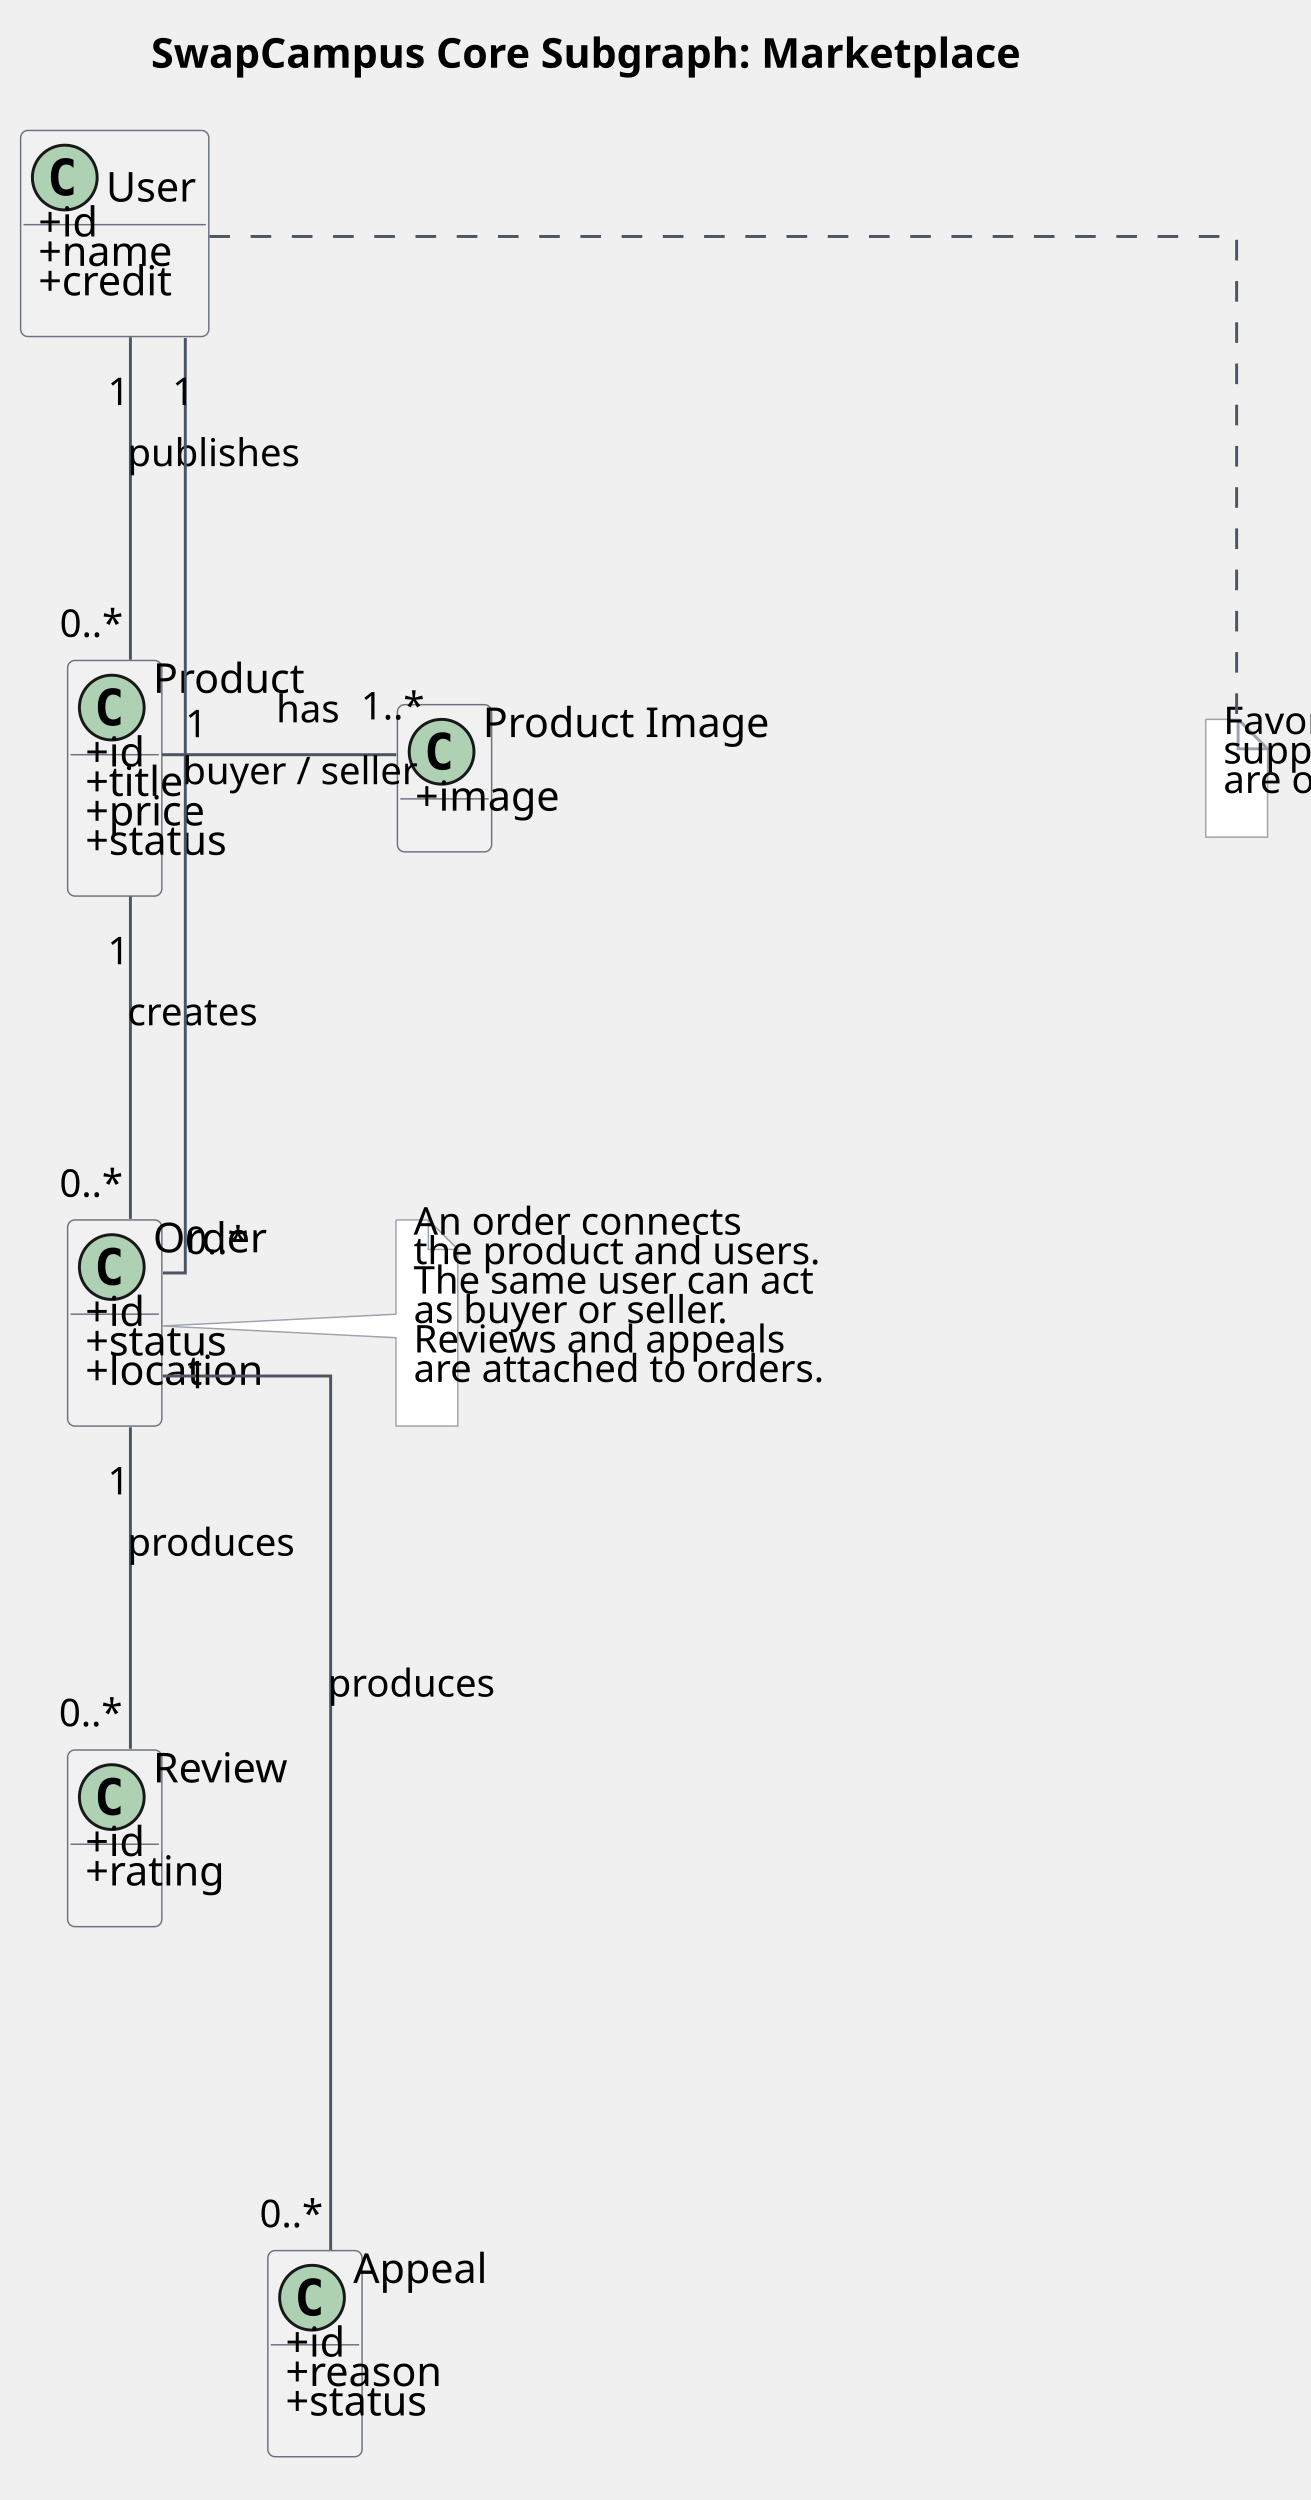
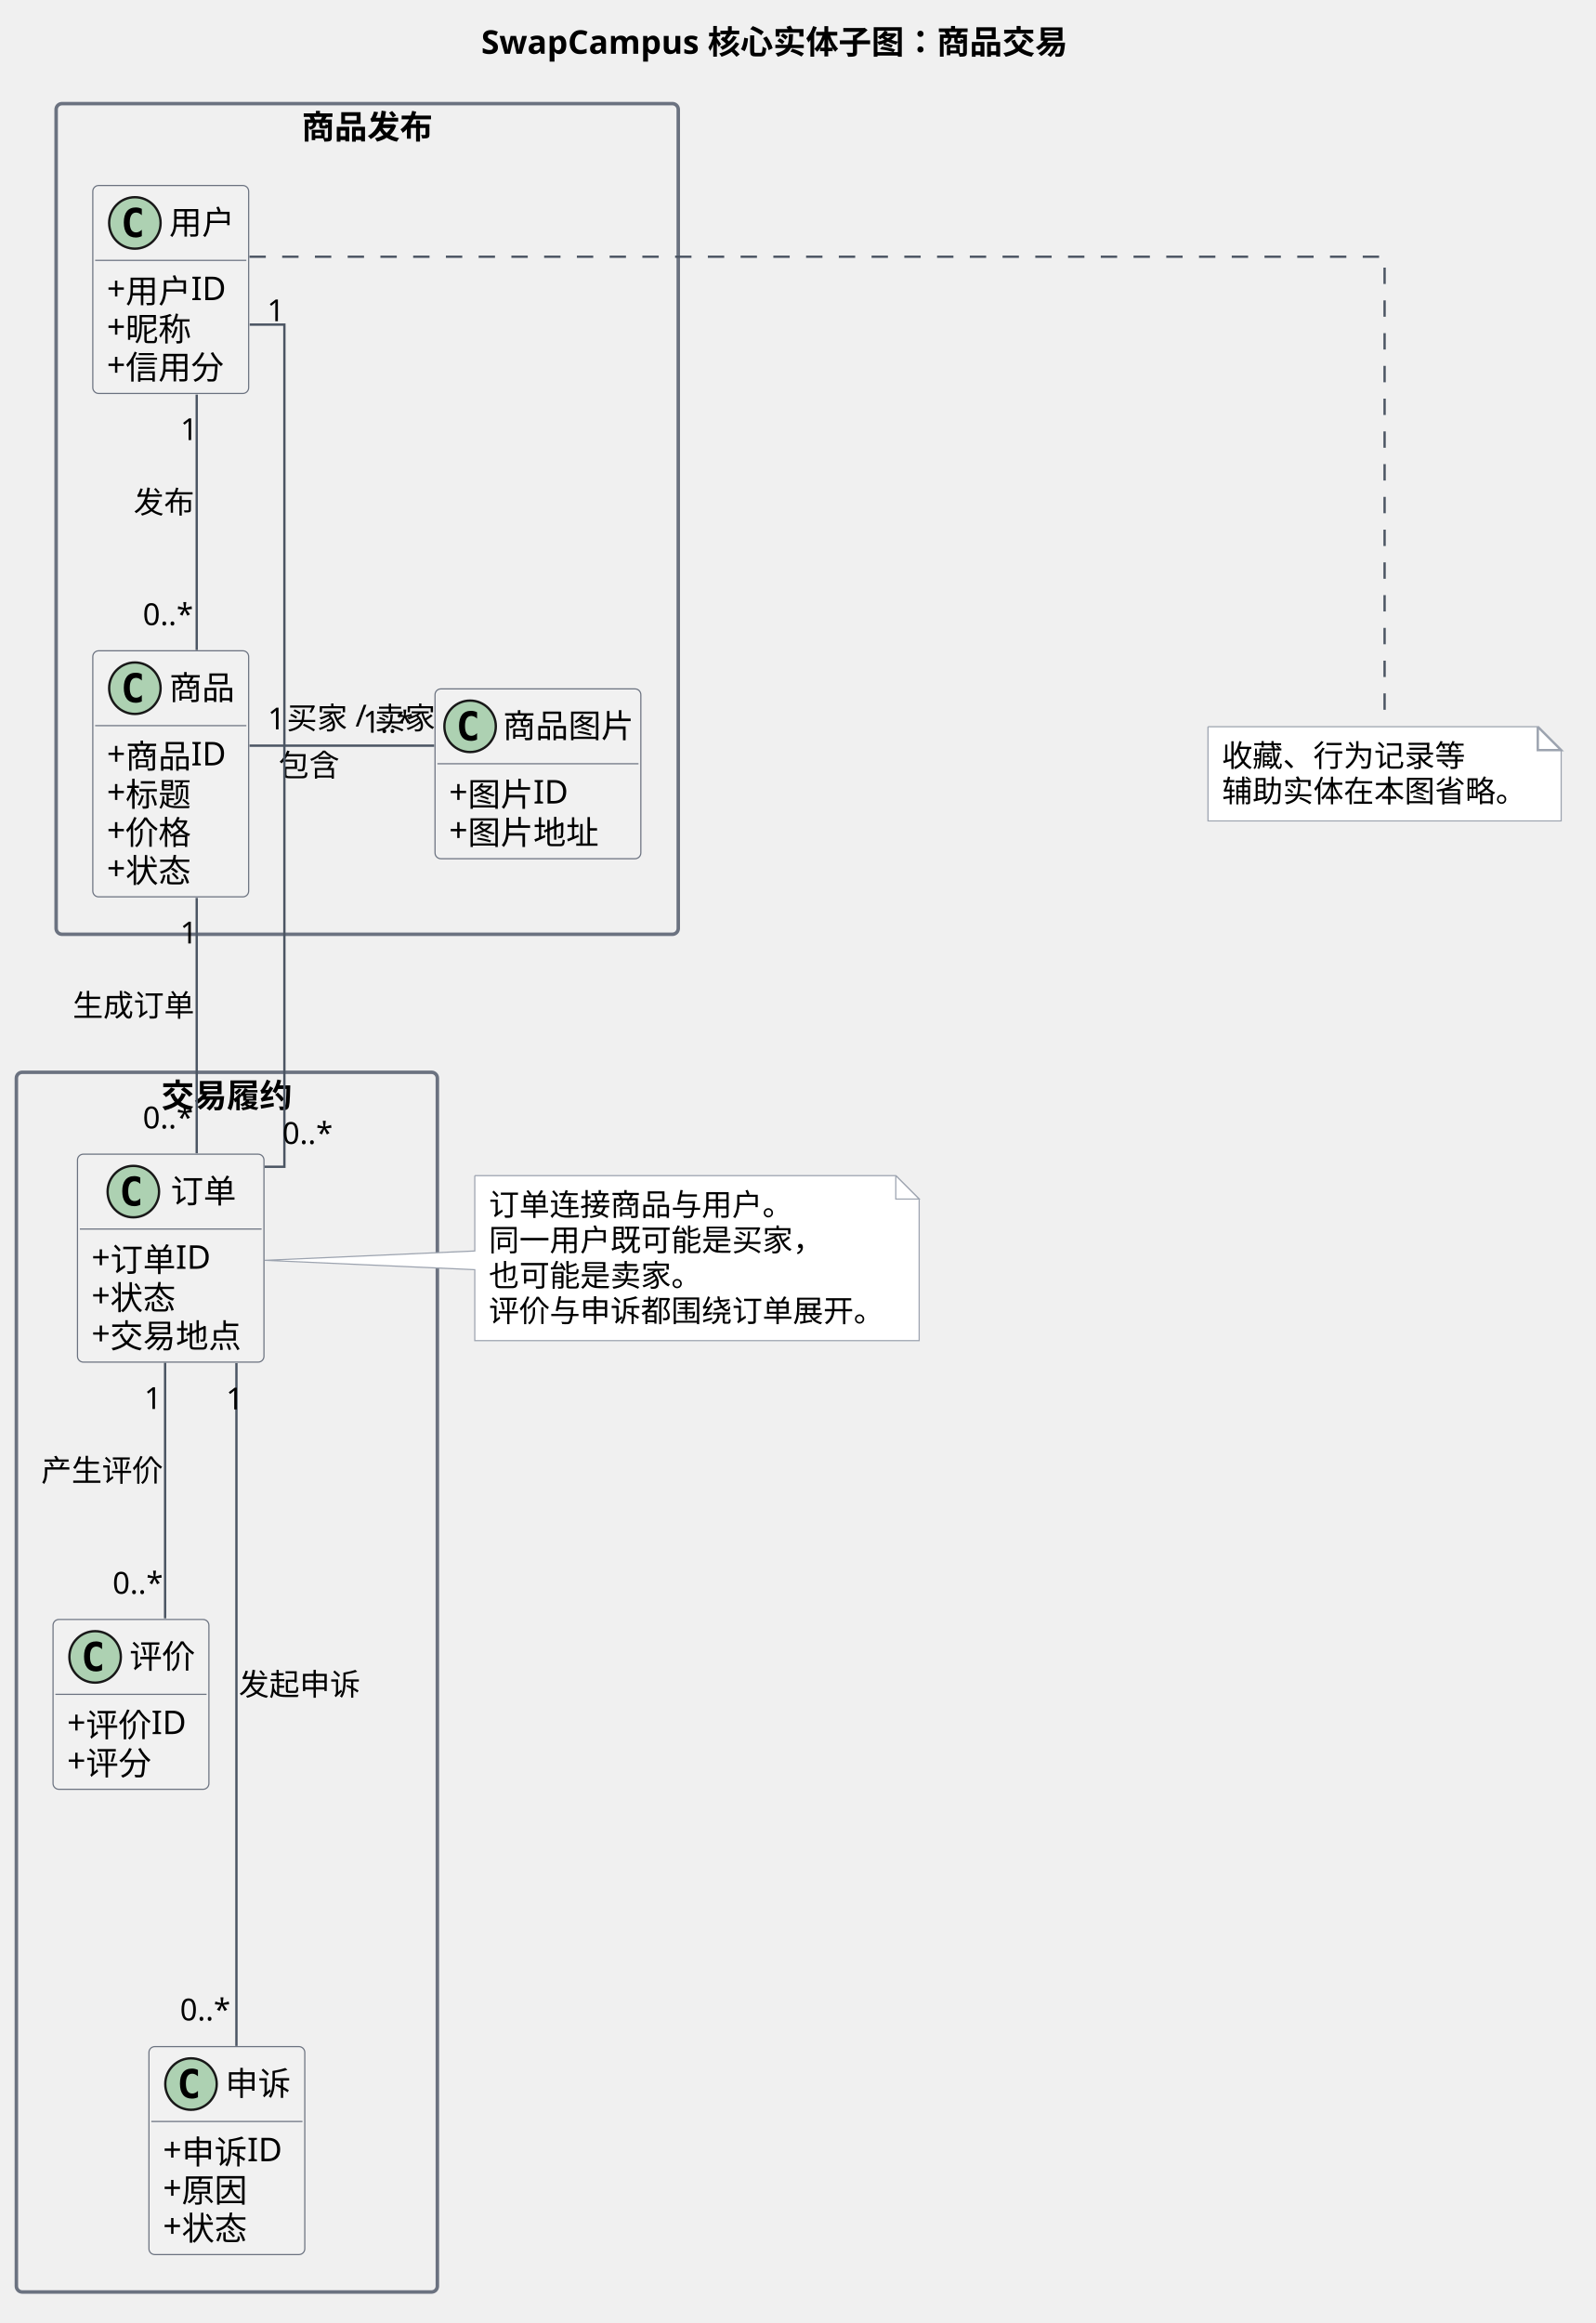
- <svg xmlns="http://www.w3.org/2000/svg" contentStyleType="text/css" data-diagram-type="CLASS" height="849px" preserveAspectRatio="none" style="width:445px;height:849px;background:#FFFFFF;" version="1.1" viewBox="0 0 445 849" width="445px" zoomAndPan="magnify">
+ <svg xmlns="http://www.w3.org/2000/svg" contentStyleType="text/css" data-diagram-type="CLASS" height="993px" preserveAspectRatio="none" style="width:682px;height:993px;background:#FFFFFF;" version="1.1" viewBox="0 0 682 993" width="682px" zoomAndPan="magnify">
  <defs />
  <g>
    <g class="title" data-source-line="1">
-       <text fill="#000000" font-family="sans-serif" font-size="14" font-weight="700" x="51.278" y="22.995">SwapCampus Core Subgraph: Marketplace</text>
+       <text fill="#000000" font-family="sans-serif" font-size="14" font-weight="700" x="205.755" y="22.995">SwapCampus 核心实体子图：商品交易</text>
    </g>
-     <g class="entity" data-qualified-name="User" data-source-line="19" id="ent0001">
-       <rect fill="#F1F1F1" height="70" rx="2.5" ry="2.5" style="stroke:#6B7280;stroke-width:0.5;" width="63.91" x="7" y="44.297" />
-       <ellipse cx="22" cy="60.297" fill="#ADD1B2" rx="11" ry="11" style="stroke:#181818;stroke-width:1;" />
-       <path d="M24.969,65.938 Q24.391,66.234 23.75,66.375 Q23.109,66.531 22.406,66.531 Q19.906,66.531 18.578,64.891 Q17.266,63.234 17.266,60.109 Q17.266,56.984 18.578,55.328 Q19.906,53.672 22.406,53.672 Q23.109,53.672 23.75,53.828 Q24.406,53.984 24.969,54.281 L24.969,57 Q24.344,56.422 23.75,56.156 Q23.156,55.875 22.531,55.875 Q21.188,55.875 20.5,56.953 Q19.812,58.016 19.812,60.109 Q19.812,62.203 20.5,63.281 Q21.188,64.344 22.531,64.344 Q23.156,64.344 23.75,64.078 Q24.344,63.797 24.969,63.219 L24.969,65.938 Z " fill="#000000" />
-       <text fill="#000000" font-family="sans-serif" font-size="14" x="36" y="68.445">User</text>
-       <line style="stroke:#6B7280;stroke-width:0.5;" x1="8" x2="69.91" y1="76.297" y2="76.297" />
-       <text fill="#000000" font-family="sans-serif" font-size="14" x="13" y="80.297">+id</text>
-       <text fill="#000000" font-family="sans-serif" font-size="14" x="13" y="90.297">+name</text>
-       <text fill="#000000" font-family="sans-serif" font-size="14" x="13" y="100.297">+credit</text>
+     <g class="cluster" data-qualified-name="...." data-source-line="19" id="ent0001">
+       <rect fill="none" height="355.07" rx="2.5" ry="2.5" style="stroke:#6B7280;stroke-width:1.5;" width="266" x="24" y="44.297" />
+       <text fill="#000000" font-family="sans-serif" font-size="14" font-weight="700" x="129" y="59.292">商品发布</text>
    </g>
-     <g class="entity" data-qualified-name="Product" data-source-line="25" id="ent0002">
-       <rect fill="#F1F1F1" height="80" rx="2.5" ry="2.5" style="stroke:#6B7280;stroke-width:0.5;" width="32" x="22.96" y="224.297" />
-       <ellipse cx="37.96" cy="240.297" fill="#ADD1B2" rx="11" ry="11" style="stroke:#181818;stroke-width:1;" />
-       <path d="M40.929,245.938 Q40.351,246.234 39.71,246.375 Q39.069,246.531 38.366,246.531 Q35.866,246.531 34.538,244.891 Q33.226,243.234 33.226,240.109 Q33.226,236.984 34.538,235.328 Q35.866,233.672 38.366,233.672 Q39.069,233.672 39.71,233.828 Q40.366,233.984 40.929,234.281 L40.929,237 Q40.304,236.422 39.71,236.156 Q39.116,235.875 38.491,235.875 Q37.148,235.875 36.46,236.953 Q35.773,238.016 35.773,240.109 Q35.773,242.203 36.46,243.281 Q37.148,244.344 38.491,244.344 Q39.116,244.344 39.71,244.078 Q40.304,243.797 40.929,243.219 L40.929,245.938 Z " fill="#000000" />
-       <text fill="#000000" font-family="sans-serif" font-size="14" x="51.96" y="235.297">Product</text>
-       <line style="stroke:#6B7280;stroke-width:0.5;" x1="23.96" x2="53.96" y1="256.297" y2="256.297" />
-       <text fill="#000000" font-family="sans-serif" font-size="14" x="28.96" y="260.297">+id</text>
-       <text fill="#000000" font-family="sans-serif" font-size="14" x="28.96" y="270.297">+title</text>
-       <text fill="#000000" font-family="sans-serif" font-size="14" x="28.96" y="280.297">+price</text>
-       <text fill="#000000" font-family="sans-serif" font-size="14" x="28.96" y="290.297">+status</text>
+     <g class="cluster" data-qualified-name="...." data-source-line="39" id="ent0005">
+       <rect fill="none" height="521.38" rx="2.5" ry="2.5" style="stroke:#6B7280;stroke-width:1.5;" width="180" x="7" y="458.367" />
+       <text fill="#000000" font-family="sans-serif" font-size="14" font-weight="700" x="69" y="473.362">交易履约</text>
    </g>
-     <g class="entity" data-qualified-name="ProductImage" data-source-line="32" id="ent0003">
-       <rect fill="#F1F1F1" height="50" rx="2.5" ry="2.5" style="stroke:#6B7280;stroke-width:0.5;" width="32" x="134.96" y="239.297" />
-       <ellipse cx="149.96" cy="255.297" fill="#ADD1B2" rx="11" ry="11" style="stroke:#181818;stroke-width:1;" />
-       <path d="M152.929,260.938 Q152.351,261.234 151.71,261.375 Q151.069,261.531 150.366,261.531 Q147.866,261.531 146.538,259.891 Q145.226,258.234 145.226,255.109 Q145.226,251.984 146.538,250.328 Q147.866,248.672 150.366,248.672 Q151.069,248.672 151.71,248.828 Q152.366,248.984 152.929,249.281 L152.929,252 Q152.304,251.422 151.71,251.156 Q151.116,250.875 150.491,250.875 Q149.148,250.875 148.46,251.953 Q147.773,253.016 147.773,255.109 Q147.773,257.203 148.46,258.281 Q149.148,259.344 150.491,259.344 Q151.116,259.344 151.71,259.078 Q152.304,258.797 152.929,258.219 L152.929,260.938 Z " fill="#000000" />
-       <text fill="#000000" font-family="sans-serif" font-size="14" x="163.96" y="250.297">Product Image</text>
-       <line style="stroke:#6B7280;stroke-width:0.5;" x1="135.96" x2="165.96" y1="271.297" y2="271.297" />
-       <text fill="#000000" font-family="sans-serif" font-size="14" x="140.96" y="275.297">+image</text>
+     <g class="entity" data-qualified-name=".....User" data-source-line="20" id="ent0002">
+       <rect fill="#F1F1F1" height="88.891" rx="2.5" ry="2.5" style="stroke:#6B7280;stroke-width:0.5;" width="66.639" x="39.68" y="79.297" />
+       <ellipse cx="57.668" cy="95.297" fill="#ADD1B2" rx="11" ry="11" style="stroke:#181818;stroke-width:1;" />
+       <path d="M60.637,100.938 Q60.059,101.234 59.418,101.375 Q58.777,101.531 58.074,101.531 Q55.574,101.531 54.246,99.891 Q52.934,98.234 52.934,95.109 Q52.934,91.984 54.246,90.328 Q55.574,88.672 58.074,88.672 Q58.777,88.672 59.418,88.828 Q60.074,88.984 60.637,89.281 L60.637,92 Q60.012,91.422 59.418,91.156 Q58.824,90.875 58.199,90.875 Q56.855,90.875 56.168,91.953 Q55.48,93.016 55.48,95.109 Q55.48,97.203 56.168,98.281 Q56.855,99.344 58.199,99.344 Q58.824,99.344 59.418,99.078 Q60.012,98.797 60.637,98.219 L60.637,100.938 Z " fill="#000000" />
+       <text fill="#000000" font-family="sans-serif" font-size="14" x="72.332" y="100.144">用户</text>
+       <line style="stroke:#6B7280;stroke-width:0.5;" x1="40.68" x2="105.32" y1="111.297" y2="111.297" />
+       <text fill="#000000" font-family="sans-serif" font-size="14" x="45.68" y="128.292">+用户ID</text>
+       <text fill="#000000" font-family="sans-serif" font-size="14" x="45.68" y="144.589">+昵称</text>
+       <text fill="#000000" font-family="sans-serif" font-size="14" x="45.68" y="160.886">+信用分</text>
    </g>
-     <g class="entity" data-qualified-name="Order" data-source-line="36" id="ent0004">
-       <rect fill="#F1F1F1" height="70" rx="2.5" ry="2.5" style="stroke:#6B7280;stroke-width:0.5;" width="32" x="22.96" y="414.297" />
-       <ellipse cx="37.96" cy="430.297" fill="#ADD1B2" rx="11" ry="11" style="stroke:#181818;stroke-width:1;" />
-       <path d="M40.929,435.938 Q40.351,436.234 39.71,436.375 Q39.069,436.531 38.366,436.531 Q35.866,436.531 34.538,434.891 Q33.226,433.234 33.226,430.109 Q33.226,426.984 34.538,425.328 Q35.866,423.672 38.366,423.672 Q39.069,423.672 39.71,423.828 Q40.366,423.984 40.929,424.281 L40.929,427 Q40.304,426.422 39.71,426.156 Q39.116,425.875 38.491,425.875 Q37.148,425.875 36.46,426.953 Q35.773,428.016 35.773,430.109 Q35.773,432.203 36.46,433.281 Q37.148,434.344 38.491,434.344 Q39.116,434.344 39.71,434.078 Q40.304,433.797 40.929,433.219 L40.929,435.938 Z " fill="#000000" />
-       <text fill="#000000" font-family="sans-serif" font-size="14" x="51.96" y="425.297">Order</text>
-       <line style="stroke:#6B7280;stroke-width:0.5;" x1="23.96" x2="53.96" y1="446.297" y2="446.297" />
-       <text fill="#000000" font-family="sans-serif" font-size="14" x="28.96" y="450.297">+id</text>
-       <text fill="#000000" font-family="sans-serif" font-size="14" x="28.96" y="460.297">+status</text>
-       <text fill="#000000" font-family="sans-serif" font-size="14" x="28.96" y="470.297">+location</text>
+     <g class="entity" data-qualified-name=".....Product" data-source-line="26" id="ent0003">
+       <rect fill="#F1F1F1" height="105.188" rx="2.5" ry="2.5" style="stroke:#6B7280;stroke-width:0.5;" width="66.639" x="39.68" y="278.187" />
+       <ellipse cx="57.668" cy="294.187" fill="#ADD1B2" rx="11" ry="11" style="stroke:#181818;stroke-width:1;" />
+       <path d="M60.637,299.827 Q60.059,300.124 59.418,300.265 Q58.777,300.421 58.074,300.421 Q55.574,300.421 54.246,298.781 Q52.934,297.124 52.934,293.999 Q52.934,290.874 54.246,289.218 Q55.574,287.562 58.074,287.562 Q58.777,287.562 59.418,287.718 Q60.074,287.874 60.637,288.171 L60.637,290.89 Q60.012,290.312 59.418,290.046 Q58.824,289.765 58.199,289.765 Q56.855,289.765 56.168,290.843 Q55.48,291.906 55.48,293.999 Q55.48,296.093 56.168,297.171 Q56.855,298.234 58.199,298.234 Q58.824,298.234 59.418,297.968 Q60.012,297.687 60.637,297.109 L60.637,299.827 Z " fill="#000000" />
+       <text fill="#000000" font-family="sans-serif" font-size="14" x="72.332" y="299.034">商品</text>
+       <line style="stroke:#6B7280;stroke-width:0.5;" x1="40.68" x2="105.32" y1="310.187" y2="310.187" />
+       <text fill="#000000" font-family="sans-serif" font-size="14" x="45.68" y="327.182">+商品ID</text>
+       <text fill="#000000" font-family="sans-serif" font-size="14" x="45.68" y="343.479">+标题</text>
+       <text fill="#000000" font-family="sans-serif" font-size="14" x="45.68" y="359.776">+价格</text>
+       <text fill="#000000" font-family="sans-serif" font-size="14" x="45.68" y="376.073">+状态</text>
    </g>
-     <g class="entity" data-qualified-name="Review" data-source-line="42" id="ent0005">
-       <rect fill="#F1F1F1" height="60" rx="2.5" ry="2.5" style="stroke:#6B7280;stroke-width:0.5;" width="32" x="22.96" y="594.297" />
-       <ellipse cx="37.96" cy="610.297" fill="#ADD1B2" rx="11" ry="11" style="stroke:#181818;stroke-width:1;" />
-       <path d="M40.929,615.938 Q40.351,616.234 39.71,616.375 Q39.069,616.531 38.366,616.531 Q35.866,616.531 34.538,614.891 Q33.226,613.234 33.226,610.109 Q33.226,606.984 34.538,605.328 Q35.866,603.672 38.366,603.672 Q39.069,603.672 39.71,603.828 Q40.366,603.984 40.929,604.281 L40.929,607 Q40.304,606.422 39.71,606.156 Q39.116,605.875 38.491,605.875 Q37.148,605.875 36.46,606.953 Q35.773,608.016 35.773,610.109 Q35.773,612.203 36.46,613.281 Q37.148,614.344 38.491,614.344 Q39.116,614.344 39.71,614.078 Q40.304,613.797 40.929,613.219 L40.929,615.938 Z " fill="#000000" />
-       <text fill="#000000" font-family="sans-serif" font-size="14" x="51.96" y="605.297">Review</text>
-       <line style="stroke:#6B7280;stroke-width:0.5;" x1="23.96" x2="53.96" y1="626.297" y2="626.297" />
-       <text fill="#000000" font-family="sans-serif" font-size="14" x="28.96" y="630.297">+id</text>
-       <text fill="#000000" font-family="sans-serif" font-size="14" x="28.96" y="640.297">+rating</text>
+     <g class="entity" data-qualified-name=".....ProductImage" data-source-line="33" id="ent0004">
+       <rect fill="#F1F1F1" height="72.594" rx="2.5" ry="2.5" style="stroke:#6B7280;stroke-width:0.5;" width="88" x="186" y="294.477" />
+       <ellipse cx="201" cy="310.477" fill="#ADD1B2" rx="11" ry="11" style="stroke:#181818;stroke-width:1;" />
+       <path d="M203.969,316.118 Q203.391,316.414 202.75,316.555 Q202.109,316.711 201.406,316.711 Q198.906,316.711 197.578,315.071 Q196.266,313.414 196.266,310.289 Q196.266,307.164 197.578,305.508 Q198.906,303.852 201.406,303.852 Q202.109,303.852 202.75,304.008 Q203.406,304.164 203.969,304.461 L203.969,307.18 Q203.344,306.602 202.75,306.336 Q202.156,306.055 201.531,306.055 Q200.188,306.055 199.5,307.133 Q198.812,308.196 198.812,310.289 Q198.812,312.383 199.5,313.461 Q200.188,314.524 201.531,314.524 Q202.156,314.524 202.75,314.258 Q203.344,313.977 203.969,313.399 L203.969,316.118 Z " fill="#000000" />
+       <text fill="#000000" font-family="sans-serif" font-size="14" x="215" y="315.324">商品图片</text>
+       <line style="stroke:#6B7280;stroke-width:0.5;" x1="187" x2="273" y1="326.477" y2="326.477" />
+       <text fill="#000000" font-family="sans-serif" font-size="14" x="192" y="343.472">+图片ID</text>
+       <text fill="#000000" font-family="sans-serif" font-size="14" x="192" y="359.769">+图片地址</text>
    </g>
-     <g class="entity" data-qualified-name="Appeal" data-source-line="47" id="ent0006">
-       <rect fill="#F1F1F1" height="70" rx="2.5" ry="2.5" style="stroke:#6B7280;stroke-width:0.5;" width="32" x="90.96" y="764.297" />
-       <ellipse cx="105.96" cy="780.297" fill="#ADD1B2" rx="11" ry="11" style="stroke:#181818;stroke-width:1;" />
-       <path d="M108.929,785.938 Q108.351,786.234 107.71,786.375 Q107.069,786.531 106.366,786.531 Q103.866,786.531 102.538,784.891 Q101.226,783.234 101.226,780.109 Q101.226,776.984 102.538,775.328 Q103.866,773.672 106.366,773.672 Q107.069,773.672 107.71,773.828 Q108.366,773.984 108.929,774.281 L108.929,777 Q108.304,776.422 107.71,776.156 Q107.116,775.875 106.491,775.875 Q105.147,775.875 104.46,776.953 Q103.772,778.016 103.772,780.109 Q103.772,782.203 104.46,783.281 Q105.147,784.344 106.491,784.344 Q107.116,784.344 107.71,784.078 Q108.304,783.797 108.929,783.219 L108.929,785.938 Z " fill="#000000" />
-       <text fill="#000000" font-family="sans-serif" font-size="14" x="119.96" y="775.297">Appeal</text>
-       <line style="stroke:#6B7280;stroke-width:0.5;" x1="91.96" x2="121.96" y1="796.297" y2="796.297" />
-       <text fill="#000000" font-family="sans-serif" font-size="14" x="96.96" y="800.297">+id</text>
-       <text fill="#000000" font-family="sans-serif" font-size="14" x="96.96" y="810.297">+reason</text>
-       <text fill="#000000" font-family="sans-serif" font-size="14" x="96.96" y="820.297">+status</text>
+     <g class="entity" data-qualified-name=".....Order" data-source-line="40" id="ent0006">
+       <rect fill="#F1F1F1" height="88.891" rx="2.5" ry="2.5" style="stroke:#6B7280;stroke-width:0.5;" width="79.73" x="33.13" y="493.367" />
+       <ellipse cx="57.009" cy="509.367" fill="#ADD1B2" rx="11" ry="11" style="stroke:#181818;stroke-width:1;" />
+       <path d="M59.977,515.008 Q59.399,515.304 58.759,515.445 Q58.118,515.601 57.415,515.601 Q54.915,515.601 53.587,513.961 Q52.274,512.304 52.274,509.179 Q52.274,506.054 53.587,504.398 Q54.915,502.742 57.415,502.742 Q58.118,502.742 58.759,502.898 Q59.415,503.054 59.977,503.351 L59.977,506.07 Q59.352,505.492 58.759,505.226 Q58.165,504.945 57.54,504.945 Q56.196,504.945 55.509,506.023 Q54.821,507.086 54.821,509.179 Q54.821,511.273 55.509,512.351 Q56.196,513.414 57.54,513.414 Q58.165,513.414 58.759,513.148 Q59.352,512.867 59.977,512.289 L59.977,515.008 Z " fill="#000000" />
+       <text fill="#000000" font-family="sans-serif" font-size="14" x="72.982" y="514.214">订单</text>
+       <line style="stroke:#6B7280;stroke-width:0.5;" x1="34.13" x2="111.86" y1="525.367" y2="525.367" />
+       <text fill="#000000" font-family="sans-serif" font-size="14" x="39.13" y="542.362">+订单ID</text>
+       <text fill="#000000" font-family="sans-serif" font-size="14" x="39.13" y="558.659">+状态</text>
+       <text fill="#000000" font-family="sans-serif" font-size="14" x="39.13" y="574.956">+交易地点</text>
    </g>
-     <g class="entity" data-qualified-name="GMN18" data-source-line="67" id="ent0019">
-       <path d="M409.46,244.297 L409.46,284.297 L430.46,284.297 L430.46,254.297 L420.46,244.297 L409.46,244.297" fill="#FFFFFF" style="stroke:#9CA3AF;stroke-width:0.5;" />
-       <path d="M420.46,244.297 L420.46,254.297 L430.46,254.297 L420.46,244.297" fill="#FFFFFF" style="stroke:#9CA3AF;stroke-width:1;" />
-       <text fill="#000000" font-family="sans-serif" font-size="13" x="415.46" y="249.297">Favorites and other</text>
-       <text fill="#000000" font-family="sans-serif" font-size="13" x="415.46" y="259.297">supporting entities</text>
-       <text fill="#000000" font-family="sans-serif" font-size="13" x="415.46" y="269.297">are omitted here.</text>
+     <g class="entity" data-qualified-name=".....Review" data-source-line="46" id="ent0007">
+       <rect fill="#F1F1F1" height="72.594" rx="2.5" ry="2.5" style="stroke:#6B7280;stroke-width:0.5;" width="66.639" x="22.68" y="692.267" />
+       <ellipse cx="40.668" cy="708.267" fill="#ADD1B2" rx="11" ry="11" style="stroke:#181818;stroke-width:1;" />
+       <path d="M43.637,713.908 Q43.059,714.204 42.418,714.345 Q41.777,714.501 41.074,714.501 Q38.574,714.501 37.246,712.861 Q35.934,711.204 35.934,708.079 Q35.934,704.954 37.246,703.298 Q38.574,701.642 41.074,701.642 Q41.777,701.642 42.418,701.798 Q43.074,701.954 43.637,702.251 L43.637,704.97 Q43.012,704.392 42.418,704.126 Q41.824,703.845 41.199,703.845 Q39.855,703.845 39.168,704.923 Q38.48,705.986 38.48,708.079 Q38.48,710.173 39.168,711.251 Q39.855,712.314 41.199,712.314 Q41.824,712.314 42.418,712.048 Q43.012,711.767 43.637,711.189 L43.637,713.908 Z " fill="#000000" />
+       <text fill="#000000" font-family="sans-serif" font-size="14" x="55.332" y="713.114">评价</text>
+       <line style="stroke:#6B7280;stroke-width:0.5;" x1="23.68" x2="88.32" y1="724.267" y2="724.267" />
+       <text fill="#000000" font-family="sans-serif" font-size="14" x="28.68" y="741.262">+评价ID</text>
+       <text fill="#000000" font-family="sans-serif" font-size="14" x="28.68" y="757.559">+评分</text>
    </g>
-     <g class="entity" data-qualified-name="GMN21" data-source-line="73" id="ent0022">
-       <path d="M134.46,414.297 L134.46,446.297 L55.05,450.297 L134.46,454.297 L134.46,484.297 A0,0 0 0 0 134.46,484.297 L155.46,484.297 A0,0 0 0 0 155.46,484.297 L155.46,424.297 L145.46,414.297 L134.46,414.297 A0,0 0 0 0 134.46,414.297" fill="#FFFFFF" style="stroke:#9CA3AF;stroke-width:0.5;" />
-       <path d="M145.46,414.297 L145.46,424.297 L155.46,424.297 L145.46,414.297" fill="#FFFFFF" style="stroke:#9CA3AF;stroke-width:0.5;" />
-       <text fill="#000000" font-family="sans-serif" font-size="13" x="140.46" y="419.297">An order connects</text>
-       <text fill="#000000" font-family="sans-serif" font-size="13" x="140.46" y="429.297">the product and users.</text>
-       <text fill="#000000" font-family="sans-serif" font-size="13" x="140.46" y="439.297">The same user can act</text>
-       <text fill="#000000" font-family="sans-serif" font-size="13" x="140.46" y="449.297">as buyer or seller.</text>
-       <text fill="#000000" font-family="sans-serif" font-size="13" x="140.46" y="459.297">Reviews and appeals</text>
-       <text fill="#000000" font-family="sans-serif" font-size="13" x="140.46" y="469.297">are attached to orders.</text>
+     <g class="entity" data-qualified-name=".....Appeal" data-source-line="51" id="ent0008">
+       <rect fill="#F1F1F1" height="88.891" rx="2.5" ry="2.5" style="stroke:#6B7280;stroke-width:0.5;" width="66.639" x="63.68" y="874.857" />
+       <ellipse cx="81.668" cy="890.857" fill="#ADD1B2" rx="11" ry="11" style="stroke:#181818;stroke-width:1;" />
+       <path d="M84.637,896.497 Q84.058,896.794 83.418,896.935 Q82.777,897.091 82.074,897.091 Q79.574,897.091 78.246,895.451 Q76.933,893.794 76.933,890.669 Q76.933,887.544 78.246,885.888 Q79.574,884.232 82.074,884.232 Q82.777,884.232 83.418,884.388 Q84.074,884.544 84.637,884.841 L84.637,887.56 Q84.012,886.982 83.418,886.716 Q82.824,886.435 82.199,886.435 Q80.855,886.435 80.168,887.513 Q79.48,888.576 79.48,890.669 Q79.48,892.763 80.168,893.841 Q80.855,894.904 82.199,894.904 Q82.824,894.904 83.418,894.638 Q84.012,894.357 84.637,893.779 L84.637,896.497 Z " fill="#000000" />
+       <text fill="#000000" font-family="sans-serif" font-size="14" x="96.332" y="895.704">申诉</text>
+       <line style="stroke:#6B7280;stroke-width:0.5;" x1="64.68" x2="129.32" y1="906.857" y2="906.857" />
+       <text fill="#000000" font-family="sans-serif" font-size="14" x="69.68" y="923.852">+申诉ID</text>
+       <text fill="#000000" font-family="sans-serif" font-size="14" x="69.68" y="940.149">+原因</text>
+       <text fill="#000000" font-family="sans-serif" font-size="14" x="69.68" y="956.446">+状态</text>
    </g>
-     <g class="link" data-entity-1="ent0001" data-entity-2="ent0002" data-link-type="association" data-source-line="59" id="lnk12">
-       <path codeLine="59" d="M44.29,114.527 C44.29,145.767 44.29,191.377 44.29,224.047" fill="none" id="User-Product-1" style="stroke:#4B5563;stroke-width:1;" />
-       <text fill="#000000" font-family="sans-serif" font-size="13" x="43.29" y="158.287">publishes</text>
-       <text fill="#000000" font-family="sans-serif" font-size="13" x="36.561" y="137.55">1</text>
-       <text fill="#000000" font-family="sans-serif" font-size="13" x="20.271" y="216.282">0..*</text>
+     <g class="entity" data-qualified-name="GMN20" data-source-line="72" id="ent0021">
+       <path d="M516.5,310.647 L516.5,350.913 L667.5,350.913 L667.5,320.647 L657.5,310.647 L516.5,310.647" fill="#FFFFFF" style="stroke:#9CA3AF;stroke-width:0.5;" />
+       <path d="M657.5,310.647 L657.5,320.647 L667.5,320.647 L657.5,310.647" fill="#FFFFFF" style="stroke:#9CA3AF;stroke-width:1;" />
+       <text fill="#000000" font-family="sans-serif" font-size="13" x="522.5" y="327.714">收藏、行为记录等</text>
+       <text fill="#000000" font-family="sans-serif" font-size="13" x="522.5" y="342.847">辅助实体在本图省略。</text>
    </g>
-     <g class="link" data-entity-1="ent0002" data-entity-2="ent0004" data-link-type="association" data-source-line="60" id="lnk13">
-       <path codeLine="60" d="M44.29,304.437 C44.29,337.067 44.29,382.647 44.29,413.917" fill="none" id="Product-Order-1" style="stroke:#4B5563;stroke-width:1;" />
-       <text fill="#000000" font-family="sans-serif" font-size="13" x="43.29" y="348.177">creates</text>
-       <text fill="#000000" font-family="sans-serif" font-size="13" x="36.533" y="327.471">1</text>
-       <text fill="#000000" font-family="sans-serif" font-size="13" x="20.194" y="406.423">0..*</text>
+     <g class="entity" data-qualified-name="GMN23" data-source-line="77" id="ent0024">
+       <path d="M203,502.547 L203,534.747 L113.23,538.747 L203,542.747 L203,573.078 A0,0 0 0 0 203,573.078 L393,573.078 A0,0 0 0 0 393,573.078 L393,512.547 L383,502.547 L203,502.547 A0,0 0 0 0 203,502.547" fill="#FFFFFF" style="stroke:#9CA3AF;stroke-width:0.5;" />
+       <path d="M383,502.547 L383,512.547 L393,512.547 L383,502.547" fill="#FFFFFF" style="stroke:#9CA3AF;stroke-width:0.5;" />
+       <text fill="#000000" font-family="sans-serif" font-size="13" x="209" y="519.614">订单连接商品与用户。</text>
+       <text fill="#000000" font-family="sans-serif" font-size="13" x="209" y="534.747">同一用户既可能是买家，</text>
+       <text fill="#000000" font-family="sans-serif" font-size="13" x="209" y="549.879">也可能是卖家。</text>
+       <text fill="#000000" font-family="sans-serif" font-size="13" x="209" y="565.012">评价与申诉都围绕订单展开。</text>
    </g>
-     <g class="link" data-entity-1="ent0004" data-entity-2="ent0005" data-link-type="association" data-source-line="63" id="lnk16">
-       <path codeLine="63" d="M44.29,484.707 C44.29,516.767 44.29,563.497 44.29,593.897" fill="none" id="Order-Review-1" style="stroke:#4B5563;stroke-width:1;" />
-       <text fill="#000000" font-family="sans-serif" font-size="13" x="43.29" y="528.307">produces</text>
-       <text fill="#000000" font-family="sans-serif" font-size="13" x="36.551" y="507.495">1</text>
-       <text fill="#000000" font-family="sans-serif" font-size="13" x="20.021" y="586.226">0..*</text>
+     <g class="link" data-entity-1="ent0002" data-entity-2="ent0003" data-link-type="association" data-source-line="64" id="lnk14">
+       <path codeLine="64" d="M84.11,168.667 C84.11,200.777 84.11,244.097 84.11,277.887" fill="none" id="User-Product-1" style="stroke:#4B5563;stroke-width:1;" />
+       <text fill="#000000" font-family="sans-serif" font-size="13" x="57.11" y="219.344">发布</text>
+       <text fill="#000000" font-family="sans-serif" font-size="13" x="77.129" y="188.115">1</text>
+       <text fill="#000000" font-family="sans-serif" font-size="13" x="61.062" y="267.224">0..*</text>
    </g>
-     <g class="link" data-entity-1="ent0002" data-entity-2="ent0003" data-link-type="association" data-source-line="62" id="lnk15">
-       <path codeLine="62" d="M55,256.297 C76.17,256.297 113.24,256.297 134.57,256.297" fill="none" id="Product-ProductImage-1" style="stroke:#4B5563;stroke-width:1;" />
-       <text fill="#000000" font-family="sans-serif" font-size="13" x="93.79" y="245.297">has</text>
-       <text fill="#000000" font-family="sans-serif" font-size="13" x="62.944" y="250.353">1</text>
-       <text fill="#000000" font-family="sans-serif" font-size="13" x="122.57" y="244.297">1..*</text>
+     <g class="link" data-entity-1="ent0003" data-entity-2="ent0006" data-link-type="association" data-source-line="65" id="lnk15">
+       <path codeLine="65" d="M84.11,383.827 C84.11,417.617 84.11,460.897 84.11,492.967" fill="none" id="Product-Order-1" style="stroke:#4B5563;stroke-width:1;" />
+       <text fill="#000000" font-family="sans-serif" font-size="13" x="31.11" y="434.464">生成订单</text>
+       <text fill="#000000" font-family="sans-serif" font-size="13" x="76.993" y="403.281">1</text>
+       <text fill="#000000" font-family="sans-serif" font-size="13" x="61.056" y="482.355">0..*</text>
    </g>
-     <g class="link" data-entity-1="ent0001" data-entity-2="ent0004" data-link-type="association" data-source-line="61" id="lnk14">
-       <path codeLine="61" d="M62.93,114.757 C62.93,204.277 62.93,432.297 62.93,432.297 C62.93,432.297 59.56,432.297 55.35,432.297" fill="none" id="User-Order" style="stroke:#4B5563;stroke-width:1;" />
-       <text fill="#000000" font-family="sans-serif" font-size="13" x="61.93" y="266.317">buyer / seller</text>
-       <text fill="#000000" font-family="sans-serif" font-size="13" x="58.512" y="137.554">1</text>
-       <text fill="#000000" font-family="sans-serif" font-size="13" x="62.85" y="425.863">0..*</text>
+     <g class="link" data-entity-1="ent0006" data-entity-2="ent0007" data-link-type="association" data-source-line="68" id="lnk18">
+       <path codeLine="68" d="M70.59,582.537 C70.59,615.787 70.59,660.617 70.59,691.797" fill="none" id="Order-Review-1" style="stroke:#4B5563;stroke-width:1;" />
+       <text fill="#000000" font-family="sans-serif" font-size="13" x="17.59" y="633.234">产生评价</text>
+       <text fill="#000000" font-family="sans-serif" font-size="13" x="61.669" y="602.284">1</text>
+       <text fill="#000000" font-family="sans-serif" font-size="13" x="48.124" y="681.267">0..*</text>
    </g>
-     <g class="link" data-entity-1="ent0004" data-entity-2="ent0006" data-link-type="association" data-source-line="64" id="lnk17">
-       <path codeLine="64" d="M55.23,467.297 C76.83,467.297 112.29,467.297 112.29,467.297 C112.29,467.297 112.29,678.637 112.29,764.077" fill="none" id="Order-Appeal" style="stroke:#4B5563;stroke-width:1;" />
-       <text fill="#000000" font-family="sans-serif" font-size="13" x="111.29" y="576.157">produces</text>
-       <text fill="#000000" font-family="sans-serif" font-size="13" x="63.01" y="471.458">1</text>
-       <text fill="#000000" font-family="sans-serif" font-size="13" x="88.156" y="756.345">0..*</text>
+     <g class="link" data-entity-1="ent0003" data-entity-2="ent0004" data-link-type="association" data-source-line="67" id="lnk17">
+       <path codeLine="67" d="M106.68,318.747 C129.75,318.747 160.58,318.747 185.64,318.747" fill="none" id="Product-ProductImage-1" style="stroke:#4B5563;stroke-width:1;" />
+       <text fill="#000000" font-family="sans-serif" font-size="13" x="119.16" y="331.814">包含</text>
+       <text fill="#000000" font-family="sans-serif" font-size="13" x="114.48" y="311.799">1</text>
+       <text fill="#000000" font-family="sans-serif" font-size="13" x="155.136" y="313.199">1..*</text>
    </g>
-     <g class="link" data-entity-1="ent0001" data-entity-2="ent0019" data-link-type="association" data-source-line="67" id="lnk20">
-       <path d="M71.11,80.297 C162.96,80.297 419.96,80.297 419.96,80.297 C419.96,80.297 419.96,195.997 419.96,243.907" fill="none" id="User-GMN18" style="stroke:#4B5563;stroke-width:1;stroke-dasharray:7,7;" />
+     <g class="link" data-entity-1="ent0002" data-entity-2="ent0006" data-link-type="association" data-source-line="66" id="lnk16">
+       <path codeLine="66" d="M106.75,138.747 C115.04,138.747 121.59,138.747 121.59,138.747 C121.59,138.747 121.59,498.747 121.59,498.747 C121.59,498.747 118.16,498.747 113.13,498.747" fill="none" id="User-Order" style="stroke:#4B5563;stroke-width:1;" />
+       <text fill="#000000" font-family="sans-serif" font-size="13" x="122.59" y="311.624">买家 / 卖家</text>
+       <text fill="#000000" font-family="sans-serif" font-size="13" x="114.209" y="137.304">1</text>
+       <text fill="#000000" font-family="sans-serif" font-size="13" x="120.716" y="488.984">0..*</text>
+     </g>
+     <g class="link" data-entity-1="ent0006" data-entity-2="ent0008" data-link-type="association" data-source-line="69" id="lnk19">
+       <path codeLine="69" d="M101.09,582.697 C101.09,656.167 101.09,801.237 101.09,874.587" fill="none" id="Order-Appeal" style="stroke:#4B5563;stroke-width:1;" />
+       <text fill="#000000" font-family="sans-serif" font-size="13" x="102.09" y="724.714">发起申诉</text>
+       <text fill="#000000" font-family="sans-serif" font-size="13" x="96.649" y="602.467">1</text>
+       <text fill="#000000" font-family="sans-serif" font-size="13" x="76.958" y="863.668">0..*</text>
+     </g>
+     <g class="link" data-entity-1="ent0002" data-entity-2="ent0021" data-link-type="association" data-source-line="72" id="lnk22">
+       <path d="M106.65,109.747 C221.66,109.747 592,109.747 592,109.747 C592,109.747 592,255.667 592,310.377" fill="none" id="User-GMN20" style="stroke:#4B5563;stroke-width:1;stroke-dasharray:7,7;" />
    </g>
  </g>
</svg>
